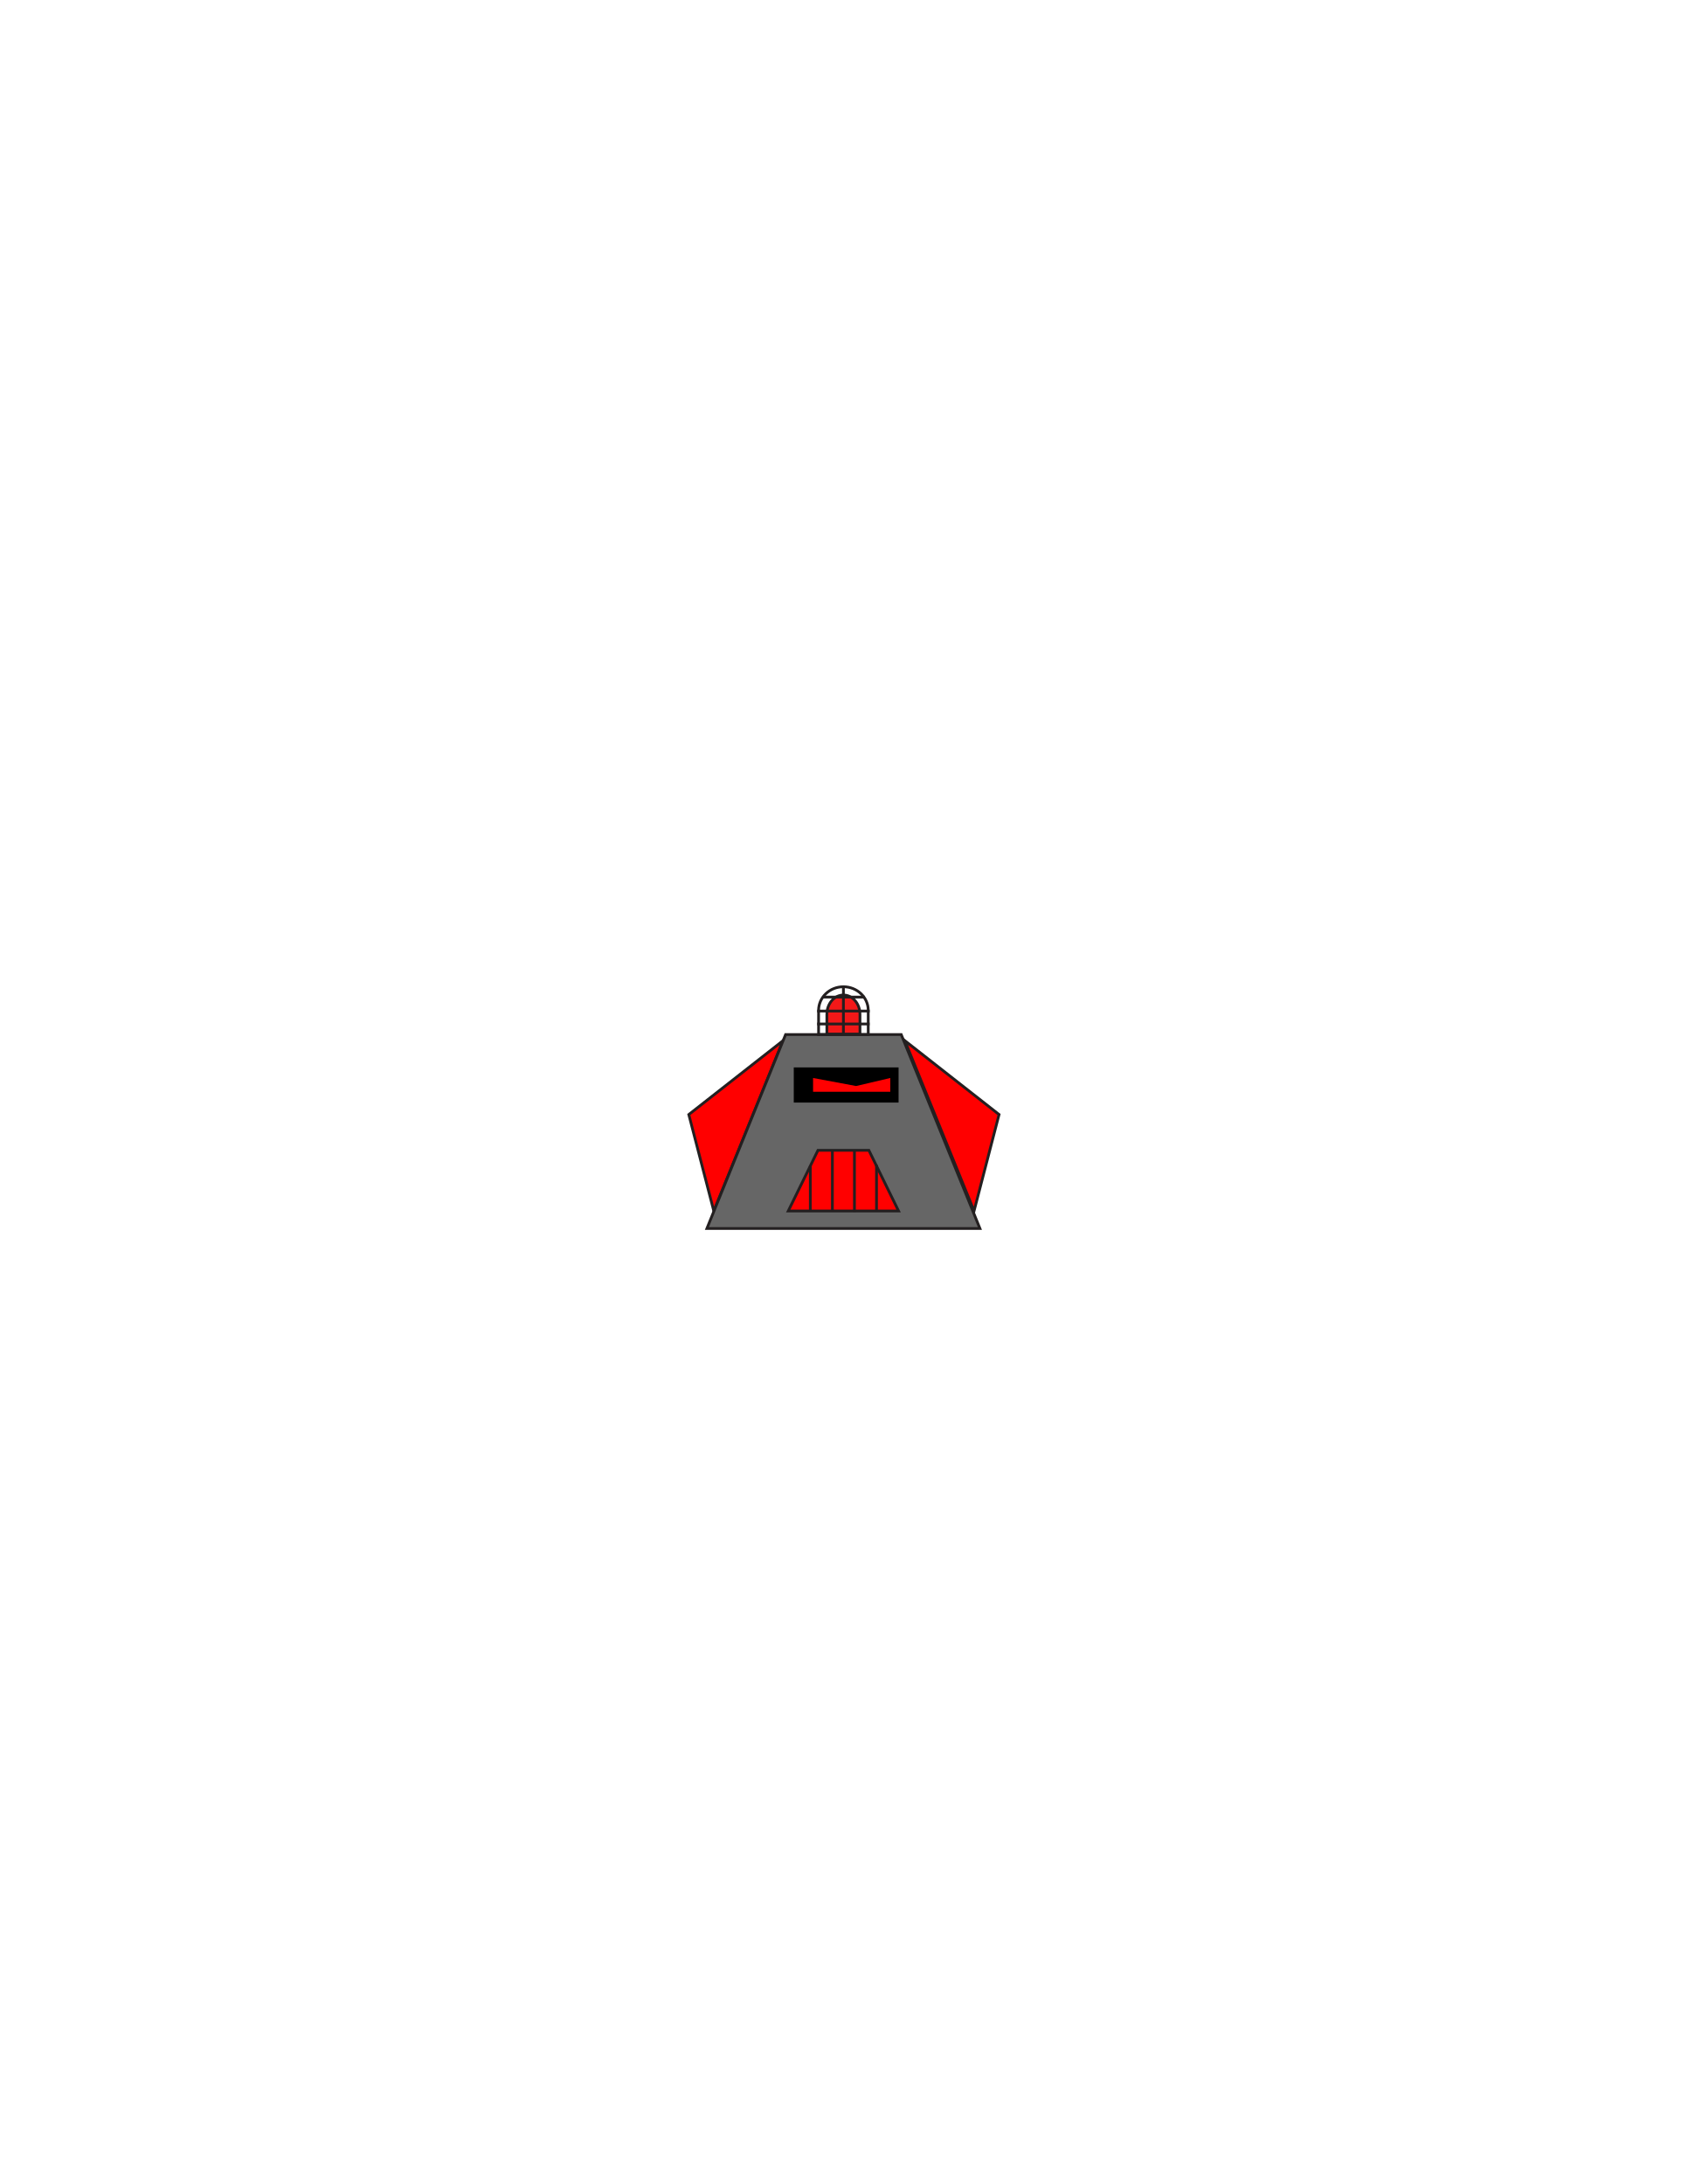
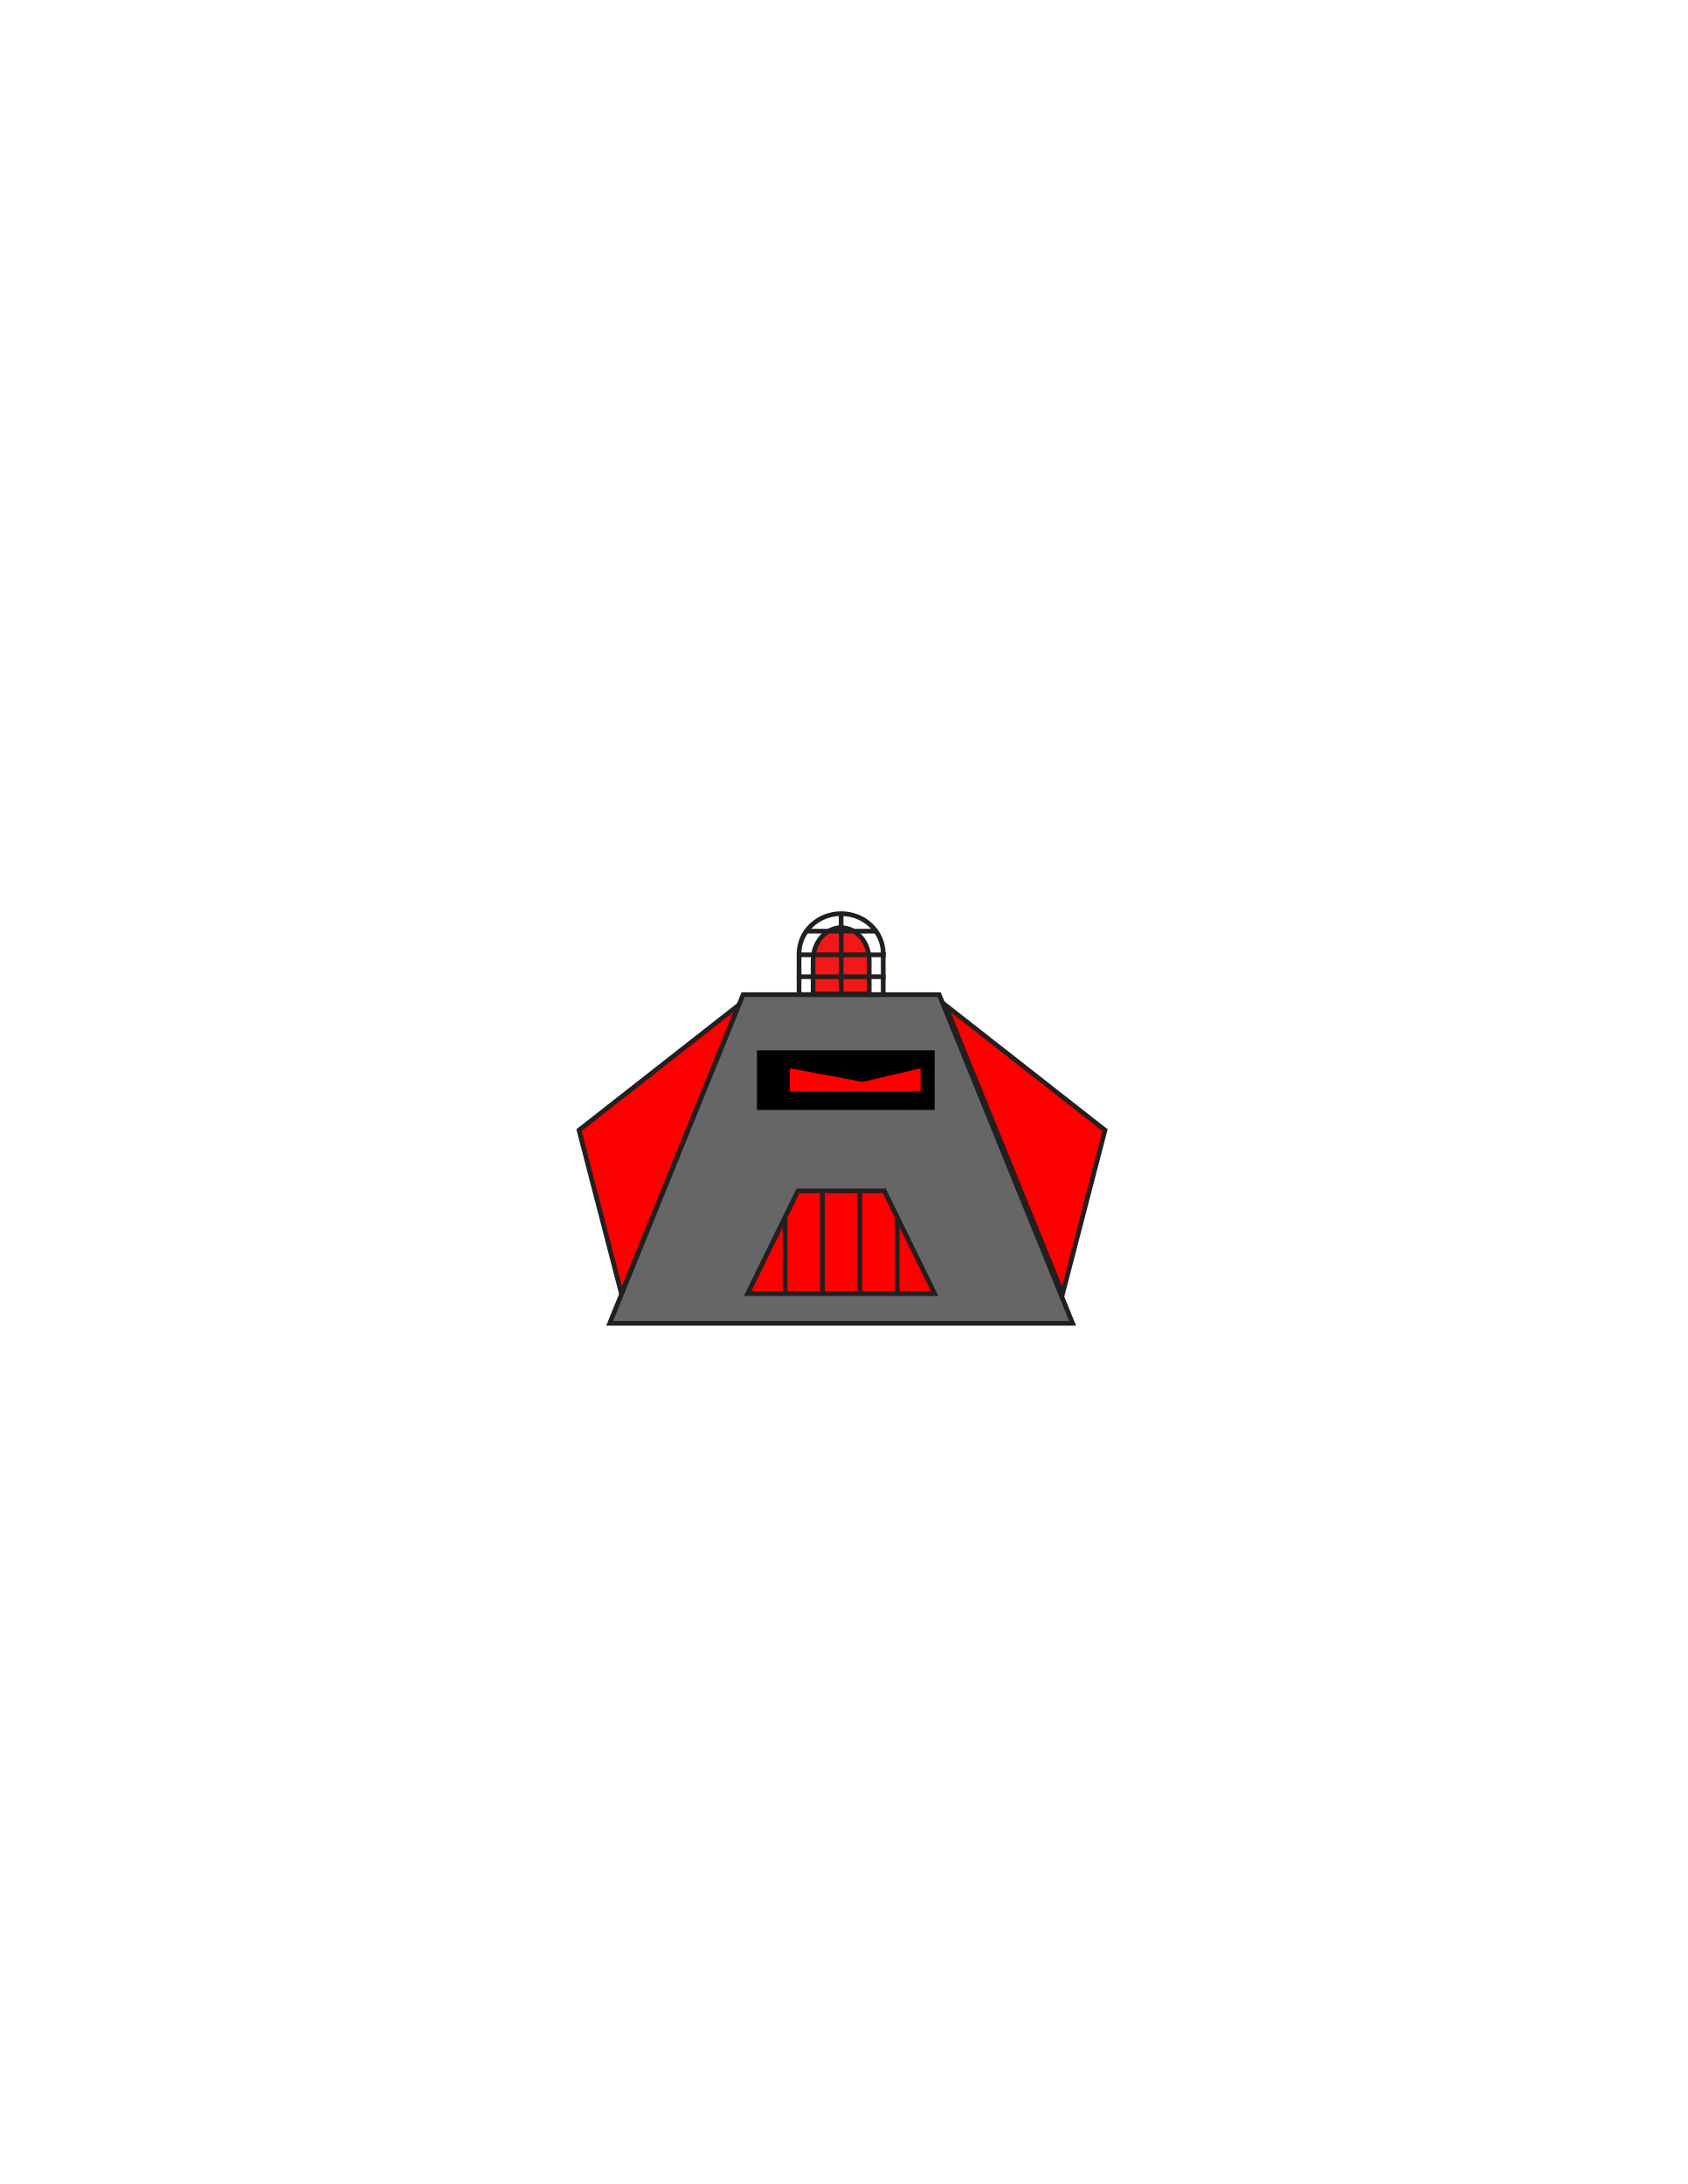
<svg xmlns="http://www.w3.org/2000/svg" version="1.1" id="Layer_1" x="0px" y="0px" width="612px" height="792px" viewBox="0 0 612 792" enable-background="new 0 0 612 792" xml:space="preserve">
-   <rect id="head_frame" x="231.5" y="330.5" fill-opacity="0" fill="#BBBCBE" width="151" height="131" />
-   <polygon id="SECONDARY_10_" fill="#FF0000" stroke="#231F20" stroke-miterlimit="10" points="340.634,408.262 353.186,439.145   362.251,404.168 328.083,377.378 " />
-   <polygon id="SECONDARY_4_" fill="#FF0000" stroke="#231F20" stroke-miterlimit="10" points="271.366,408.262 258.815,439.145   249.75,404.168 283.918,377.378 " />
-   <polygon id="PRIMARY_1_" fill="#666666" stroke="#231F20" stroke-miterlimit="10" points="355.316,445.5 256.316,445.5   284.852,375.167 326.781,375.167 " />
-   <polygon id="SECONDARY_3_" fill="#FF0000" stroke="#231F20" stroke-miterlimit="10" points="325.815,439.145 285.815,439.145   296.586,417.145 315.047,417.145 " />
-   <line fill="none" stroke="#231F20" stroke-miterlimit="10" x1="293.816" y1="422.803" x2="293.816" y2="438.979" />
-   <line fill="none" stroke="#231F20" stroke-miterlimit="10" x1="301.816" y1="417.145" x2="301.816" y2="439.145" />
-   <line fill="none" stroke="#231F20" stroke-miterlimit="10" x1="309.816" y1="417.479" x2="309.816" y2="439.479" />
-   <line fill="none" stroke="#231F20" stroke-miterlimit="10" x1="317.816" y1="422.461" x2="317.816" y2="439.145" />
-   <rect x="287.816" y="387.083" width="38" height="12.75" />
-   <polygon id="SECONDARY_2_" fill="#FF0000" points="322.816,395.919 294.816,395.919 294.816,390.919 310.417,393.833   322.816,390.919 " />
-   <path id="SECONDARY_1_" fill="#F21818" stroke="#231F20" stroke-miterlimit="10" d="M311.816,375v-7.166c0-3.866-2.687-7-6-7  s-6,3.134-6,7V375H311.816z" />
-   <path fill="none" stroke="#231F20" stroke-miterlimit="10" d="M314.816,375.167v-8.768c0-4.73-4.029-8.565-9-8.565s-9,3.834-9,8.565  v8.768H314.816z" />
-   <line fill="none" stroke="#231F20" stroke-miterlimit="10" x1="305.816" y1="357.833" x2="305.816" y2="375" />
-   <line fill="none" stroke="#231F20" stroke-miterlimit="10" x1="296.328" y1="366.646" x2="315.328" y2="366.646" />
-   <line fill="none" stroke="#231F20" stroke-miterlimit="10" x1="296.316" y1="371.333" x2="315.316" y2="371.333" />
-   <line fill="none" stroke="#231F20" stroke-miterlimit="10" x1="298.375" y1="361.582" x2="313.516" y2="361.582" />
+   <rect id="head_frame" x="179" y="285" fill-opacity="0" fill="#BBBCBE" width="256" height="222" />
+   <polygon id="SECONDARY_10_" fill="#FF0000" stroke="#231F20" stroke-width="1.695" stroke-miterlimit="10" points="364.021,416.779   385.302,469.115 400.671,409.842 342.743,364.443 " />
+   <polygon id="SECONDARY_4_" fill="#FF0000" stroke="#231F20" stroke-width="1.695" stroke-miterlimit="10" points="246.588,416.779   225.31,469.115 209.939,409.842 267.868,364.443 " />
+   <polygon id="PRIMARY_1_" fill="#666666" stroke="#231F20" stroke-width="1.695" stroke-miterlimit="10" points="388.914,479.886   221.072,479.886 269.45,360.694 340.536,360.694 " />
+   <polygon id="SECONDARY_3_" fill="#FF0000" stroke="#231F20" stroke-width="1.695" stroke-miterlimit="10" points="338.899,469.115   271.084,469.115 289.344,431.833 320.643,431.833 " />
+   <line fill="none" stroke="#231F20" stroke-width="1.695" stroke-miterlimit="10" x1="284.649" y1="441.422" x2="284.649" y2="468.834" />
+   <line fill="none" stroke="#231F20" stroke-width="1.695" stroke-miterlimit="10" x1="298.212" y1="431.833" x2="298.212" y2="469.115" />
+   <line fill="none" stroke="#231F20" stroke-width="1.695" stroke-miterlimit="10" x1="311.774" y1="432.398" x2="311.774" y2="469.682" />
+   <line fill="none" stroke="#231F20" stroke-width="1.695" stroke-miterlimit="10" x1="325.338" y1="440.842" x2="325.338" y2="469.115" />
+   <rect x="274.477" y="380.89" width="64.423" height="21.607" />
+   <polygon id="SECONDARY_2_" fill="#FF0000" points="333.814,395.863 286.344,395.863 286.344,387.39 312.793,392.329 333.814,387.39   " />
+   <path id="SECONDARY_1_" fill="#F21818" stroke="#231F20" stroke-width="1.695" stroke-miterlimit="10" d="M315.166,360.411v-12.143  c0-6.552-4.555-11.862-10.173-11.862c-5.617,0-10.172,5.311-10.172,11.862v12.143H315.166z" />
+   <path fill="none" stroke="#231F20" stroke-width="1.695" stroke-miterlimit="10" d="M320.252,360.694v-14.859  c0-8.017-6.831-14.515-15.259-14.515c-8.427,0-15.258,6.498-15.258,14.515v14.859H320.252z" />
+   <line fill="none" stroke="#231F20" stroke-width="1.695" stroke-miterlimit="10" x1="304.993" y1="331.321" x2="304.993" y2="360.411" />
+   <line fill="none" stroke="#231F20" stroke-width="1.695" stroke-miterlimit="10" x1="288.907" y1="346.254" x2="321.119" y2="346.254" />
+   <line fill="none" stroke="#231F20" stroke-width="1.695" stroke-miterlimit="10" x1="288.887" y1="354.199" x2="321.1" y2="354.199" />
+   <line fill="none" stroke="#231F20" stroke-width="1.695" stroke-miterlimit="10" x1="292.377" y1="337.673" x2="318.047" y2="337.673" />
</svg>
